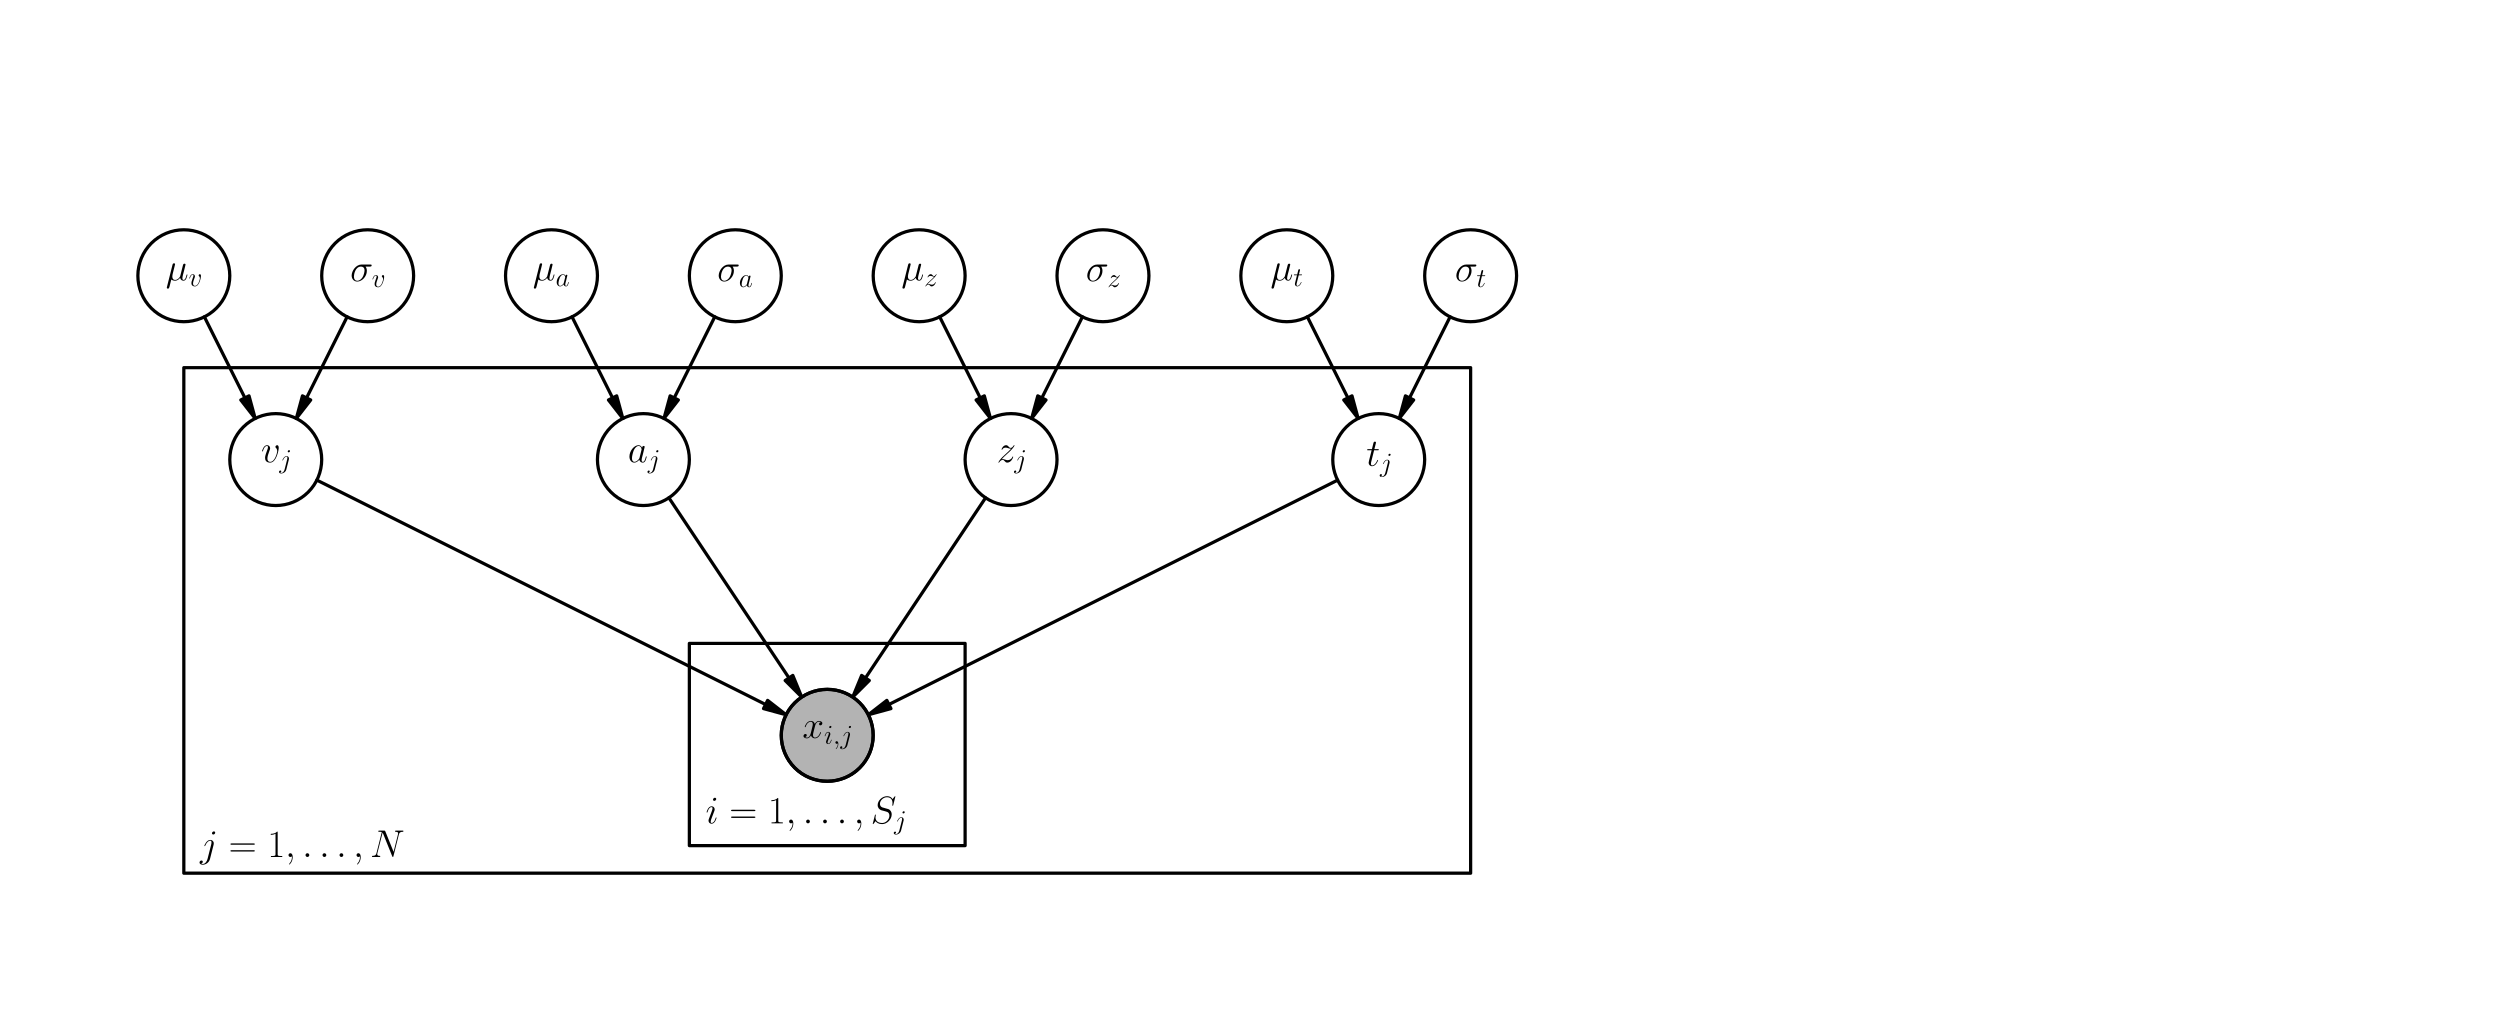
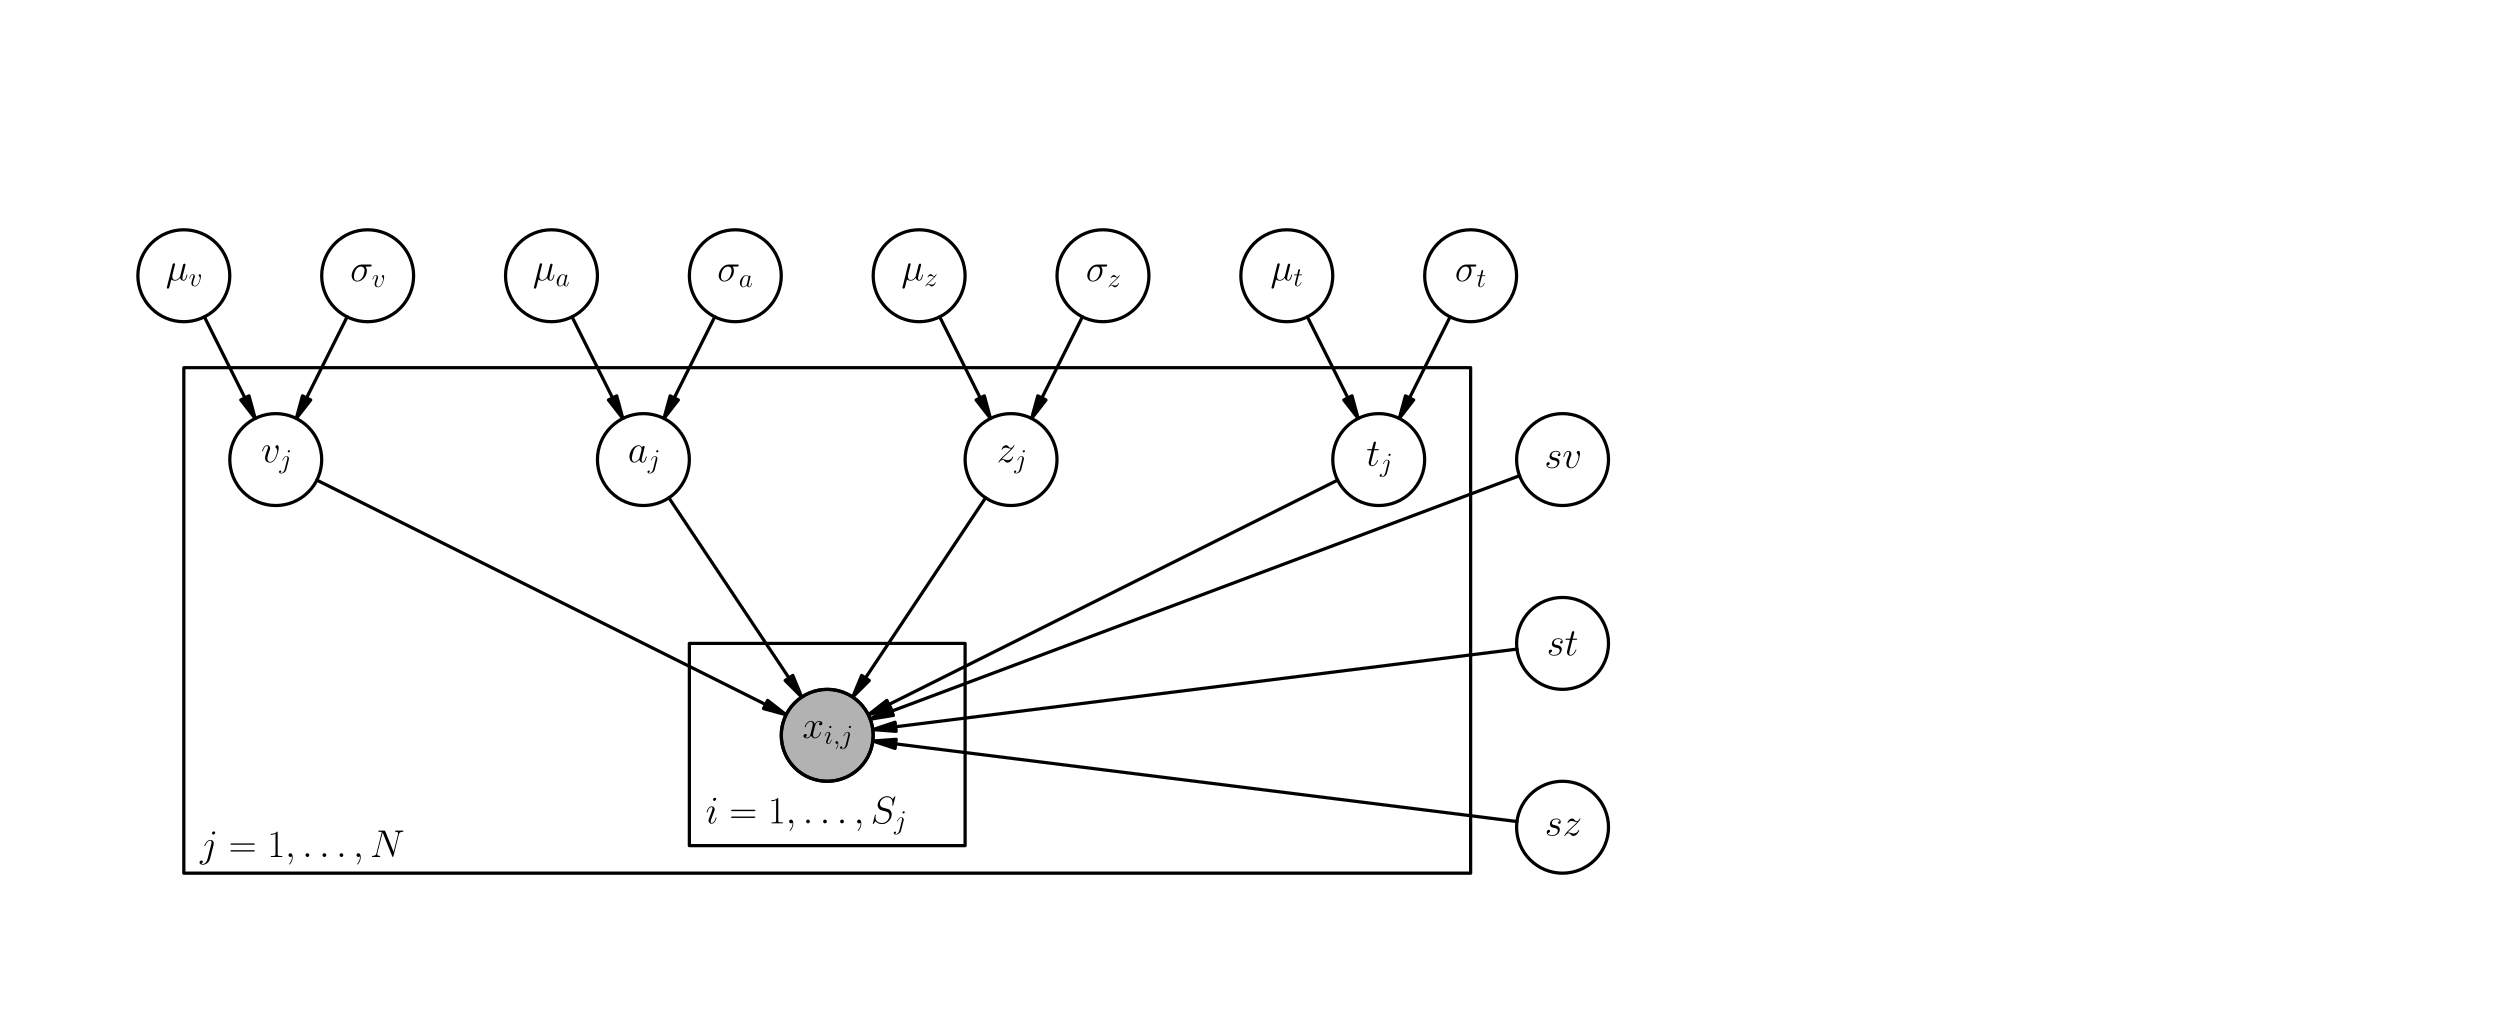
<svg xmlns="http://www.w3.org/2000/svg" xmlns:xlink="http://www.w3.org/1999/xlink" height="311pt" version="1.1" viewBox="0 0 771 311" width="771pt">
  <defs>
    <style type="text/css">
*{stroke-linecap:square;stroke-linejoin:round;}
  </style>
  </defs>
  <g id="figure_1">
    <g id="patch_1">
      <path d=" M0 311.811 L771.024 311.811 L771.024 0 L0 0 z " style="fill:#ffffff;" />
    </g>
    <g id="axes_1">
      <g id="patch_2">
        <path clip-path="url(#pbed307b0b0)" d=" M56.693 269.291 L453.543 269.291 L453.543 113.386 L56.693 113.386 z " style="fill:none;stroke:#000000;" />
      </g>
      <g id="patch_3">
        <path clip-path="url(#pbed307b0b0)" d=" M212.598 260.787 L297.638 260.787 L297.638 198.425 L212.598 198.425 z " style="fill:none;stroke:#000000;" />
      </g>
      <g id="patch_4">
-         <path clip-path="url(#pbed307b0b0)" d=" M78.701 129.055 L74.264 123.351 L75.532 122.717 L63.031 97.716 L63.031 97.716 L75.532 122.717 L76.799 122.083 L78.701 129.055 z " style="stroke:#000000;" />
+         <path clip-path="url(#pbed307b0b0)" d=" M78.701 129.055 L74.264 123.351 L75.532 122.717 L63.031 97.716 L63.031 97.716 L75.532 122.717 L76.799 122.083 z " style="stroke:#000000;" />
      </g>
      <g id="patch_5">
-         <path clip-path="url(#pbed307b0b0)" d=" M91.378 129.055 L93.279 122.083 L94.547 122.717 L107.047 97.716 L107.047 97.716 L94.547 122.717 L95.815 123.351 L91.378 129.055 z " style="stroke:#000000;" />
+         <path clip-path="url(#pbed307b0b0)" d=" M91.378 129.055 L93.279 122.083 L94.547 122.717 L107.047 97.716 L107.047 97.716 L94.547 122.717 L95.815 123.351 z " style="stroke:#000000;" />
      </g>
      <g id="patch_6">
-         <path clip-path="url(#pbed307b0b0)" d=" M192.087 129.055 L187.65 123.351 L188.918 122.717 L176.417 97.716 L176.417 97.716 L188.918 122.717 L190.185 122.083 L192.087 129.055 z " style="stroke:#000000;" />
+         <path clip-path="url(#pbed307b0b0)" d=" M192.087 129.055 L187.65 123.351 L188.918 122.717 L176.417 97.716 L176.417 97.716 L188.918 122.717 L190.185 122.083 z " style="stroke:#000000;" />
      </g>
      <g id="patch_7">
-         <path clip-path="url(#pbed307b0b0)" d=" M204.764 129.055 L206.665 122.083 L207.933 122.717 L220.433 97.716 L220.433 97.716 L207.933 122.717 L209.201 123.351 L204.764 129.055 z " style="stroke:#000000;" />
+         <path clip-path="url(#pbed307b0b0)" d=" M204.764 129.055 L206.665 122.083 L207.933 122.717 L220.433 97.716 L220.433 97.716 L207.933 122.717 L209.201 123.351 z " style="stroke:#000000;" />
      </g>
      <g id="patch_8">
-         <path clip-path="url(#pbed307b0b0)" d=" M305.473 129.055 L301.036 123.351 L302.303 122.717 L289.803 97.716 L289.803 97.716 L302.303 122.717 L303.571 122.083 L305.473 129.055 z " style="stroke:#000000;" />
+         <path clip-path="url(#pbed307b0b0)" d=" M305.473 129.055 L301.036 123.351 L302.303 122.717 L289.803 97.716 L289.803 97.716 L302.303 122.717 L303.571 122.083 z " style="stroke:#000000;" />
      </g>
      <g id="patch_9">
-         <path clip-path="url(#pbed307b0b0)" d=" M318.149 129.055 L320.051 122.083 L321.319 122.717 L333.819 97.716 L333.819 97.716 L321.319 122.717 L322.586 123.351 L318.149 129.055 z " style="stroke:#000000;" />
+         <path clip-path="url(#pbed307b0b0)" d=" M318.149 129.055 L320.051 122.083 L321.319 122.717 L333.819 97.716 L333.819 97.716 L321.319 122.717 L322.586 123.351 z " style="stroke:#000000;" />
      </g>
      <g id="patch_10">
-         <path clip-path="url(#pbed307b0b0)" d=" M418.858 129.055 L414.421 123.351 L415.689 122.717 L403.189 97.716 L403.189 97.716 L415.689 122.717 L416.957 122.083 L418.858 129.055 z " style="stroke:#000000;" />
+         <path clip-path="url(#pbed307b0b0)" d=" M418.858 129.055 L414.421 123.351 L415.689 122.717 L403.189 97.716 L403.189 97.716 L415.689 122.717 L416.957 122.083 z " style="stroke:#000000;" />
      </g>
      <g id="patch_11">
-         <path clip-path="url(#pbed307b0b0)" d=" M431.535 129.055 L433.437 122.083 L434.705 122.717 L447.205 97.716 L447.205 97.716 L434.705 122.717 L435.972 123.351 L431.535 129.055 z " style="stroke:#000000;" />
+         <path clip-path="url(#pbed307b0b0)" d=" M431.535 129.055 L433.437 122.083 L434.705 122.717 L447.205 97.716 L447.205 97.716 L434.705 122.717 L435.972 123.351 z " style="stroke:#000000;" />
      </g>
      <g id="patch_12">
-         <path clip-path="url(#pbed307b0b0)" d=" M242.441 220.433 L235.469 218.532 L236.103 217.264 L97.716 148.071 L97.716 148.071 L236.103 217.264 L236.737 215.996 L242.441 220.433 z " style="stroke:#000000;" />
+         <path clip-path="url(#pbed307b0b0)" d=" M242.441 220.433 L235.469 218.532 L236.103 217.264 L97.716 148.071 L97.716 148.071 L236.103 217.264 L236.737 215.996 z " style="stroke:#000000;" />
      </g>
      <g id="patch_13">
-         <path clip-path="url(#pbed307b0b0)" d=" M247.256 214.979 L242.146 209.869 L243.325 209.082 L206.287 153.525 L206.287 153.525 L243.325 209.082 L244.505 208.296 L247.256 214.979 z " style="stroke:#000000;" />
+         <path clip-path="url(#pbed307b0b0)" d=" M247.256 214.979 L242.146 209.869 L243.325 209.082 L206.287 153.525 L206.287 153.525 L243.325 209.082 L244.505 208.296 z " style="stroke:#000000;" />
      </g>
      <g id="patch_14">
-         <path clip-path="url(#pbed307b0b0)" d=" M262.98 214.979 L265.732 208.296 L266.911 209.082 L303.949 153.525 L303.949 153.525 L266.911 209.082 L268.09 209.869 L262.98 214.979 z " style="stroke:#000000;" />
+         <path clip-path="url(#pbed307b0b0)" d=" M262.98 214.979 L265.732 208.296 L266.911 209.082 L303.949 153.525 L303.949 153.525 L266.911 209.082 L268.09 209.869 z " style="stroke:#000000;" />
      </g>
      <g id="patch_15">
-         <path clip-path="url(#pbed307b0b0)" d=" M267.795 220.433 L273.5 215.996 L274.133 217.264 L412.52 148.071 L412.52 148.071 L274.133 217.264 L274.767 218.532 L267.795 220.433 z " style="stroke:#000000;" />
+         <path clip-path="url(#pbed307b0b0)" d=" M267.795 220.433 L273.5 215.996 L274.133 217.264 L412.52 148.071 L412.52 148.071 L274.133 217.264 L274.767 218.532 z " style="stroke:#000000;" />
      </g>
      <g id="patch_16">
+         <path clip-path="url(#pbed307b0b0)" d=" M269.182 225.014 L276.038 222.728 L276.214 224.135 L467.826 200.183 L467.826 200.183 L276.214 224.135 L276.39 225.541 z " style="stroke:#000000;" />
+       </g>
+       <g id="patch_17">
+         <path clip-path="url(#pbed307b0b0)" d=" M269.182 228.53 L276.39 228.002 L276.214 229.409 L467.826 253.36 L467.826 253.36 L276.214 229.409 L276.038 230.815 z " style="stroke:#000000;" />
+       </g>
+       <g id="patch_18">
+         <path clip-path="url(#pbed307b0b0)" d=" M268.389 221.795 L274.527 217.98 L275.024 219.307 L468.619 146.709 L468.619 146.709 L275.024 219.307 L275.522 220.634 z " style="stroke:#000000;" />
+       </g>
+       <g id="patch_19">
        <path clip-path="url(#pbed307b0b0)" d=" M453.543 99.213 C457.302 99.213 460.907 97.719 463.565 95.061 C466.223 92.403 467.717 88.798 467.717 85.039 C467.717 81.281 466.223 77.675 463.565 75.017 C460.907 72.359 457.302 70.866 453.543 70.866 C449.785 70.866 446.179 72.359 443.521 75.017 C440.863 77.675 439.37 81.281 439.37 85.039 C439.37 88.798 440.863 92.403 443.521 95.061 C446.179 97.719 449.785 99.213 453.543 99.213 z " style="fill:none;stroke:#000000;" />
      </g>
-       <g id="patch_17">
+       <g id="patch_20">
+         <path clip-path="url(#pbed307b0b0)" d=" M481.89 269.291 C485.649 269.291 489.254 267.798 491.912 265.14 C494.57 262.482 496.063 258.877 496.063 255.118 C496.063 251.359 494.57 247.754 491.912 245.096 C489.254 242.438 485.649 240.945 481.89 240.945 C478.131 240.945 474.526 242.438 471.868 245.096 C469.21 247.754 467.717 251.359 467.717 255.118 C467.717 258.877 469.21 262.482 471.868 265.14 C474.526 267.798 478.131 269.291 481.89 269.291 z " style="fill:none;stroke:#000000;" />
+       </g>
+       <g id="patch_21">
        <path clip-path="url(#pbed307b0b0)" d=" M113.386 99.213 C117.145 99.213 120.75 97.719 123.408 95.061 C126.066 92.403 127.559 88.798 127.559 85.039 C127.559 81.281 126.066 77.675 123.408 75.017 C120.75 72.359 117.145 70.866 113.386 70.866 C109.627 70.866 106.022 72.359 103.364 75.017 C100.706 77.675 99.213 81.281 99.213 85.039 C99.213 88.798 100.706 92.403 103.364 95.061 C106.022 97.719 109.627 99.213 113.386 99.213 z " style="fill:none;stroke:#000000;" />
      </g>
-       <g id="patch_18">
+       <g id="patch_22">
        <path clip-path="url(#pbed307b0b0)" d=" M311.811 155.906 C315.57 155.906 319.175 154.412 321.833 151.754 C324.491 149.096 325.984 145.491 325.984 141.732 C325.984 137.973 324.491 134.368 321.833 131.71 C319.175 129.052 315.57 127.559 311.811 127.559 C308.052 127.559 304.447 129.052 301.789 131.71 C299.131 134.368 297.638 137.973 297.638 141.732 C297.638 145.491 299.131 149.096 301.789 151.754 C304.447 154.412 308.052 155.906 311.811 155.906 z " style="fill:none;stroke:#000000;" />
      </g>
-       <g id="patch_19">
+       <g id="patch_23">
        <path clip-path="url(#pbed307b0b0)" d=" M425.197 155.906 C428.956 155.906 432.561 154.412 435.219 151.754 C437.877 149.096 439.37 145.491 439.37 141.732 C439.37 137.973 437.877 134.368 435.219 131.71 C432.561 129.052 428.956 127.559 425.197 127.559 C421.438 127.559 417.833 129.052 415.175 131.71 C412.517 134.368 411.024 137.973 411.024 141.732 C411.024 145.491 412.517 149.096 415.175 151.754 C417.833 154.412 421.438 155.906 425.197 155.906 z " style="fill:none;stroke:#000000;" />
      </g>
-       <g id="patch_20">
+       <g id="patch_24">
        <path clip-path="url(#pbed307b0b0)" d=" M283.465 99.213 C287.223 99.213 290.829 97.719 293.487 95.061 C296.144 92.403 297.638 88.798 297.638 85.039 C297.638 81.281 296.144 77.675 293.487 75.017 C290.829 72.359 287.223 70.866 283.465 70.866 C279.706 70.866 276.1 72.359 273.443 75.017 C270.785 77.675 269.291 81.281 269.291 85.039 C269.291 88.798 270.785 92.403 273.443 95.061 C276.1 97.719 279.706 99.213 283.465 99.213 z " style="fill:none;stroke:#000000;" />
      </g>
-       <g id="patch_21">
+       <g id="patch_25">
        <path clip-path="url(#pbed307b0b0)" d=" M396.85 99.213 C400.609 99.213 404.215 97.719 406.872 95.061 C409.53 92.403 411.024 88.798 411.024 85.039 C411.024 81.281 409.53 77.675 406.872 75.017 C404.215 72.359 400.609 70.866 396.85 70.866 C393.092 70.866 389.486 72.359 386.828 75.017 C384.171 77.675 382.677 81.281 382.677 85.039 C382.677 88.798 384.171 92.403 386.828 95.061 C389.486 97.719 393.092 99.213 396.85 99.213 z " style="fill:none;stroke:#000000;" />
      </g>
-       <g id="patch_22">
+       <g id="patch_26">
        <path clip-path="url(#pbed307b0b0)" d=" M56.693 99.213 C60.452 99.213 64.057 97.719 66.715 95.061 C69.373 92.403 70.866 88.798 70.866 85.039 C70.866 81.281 69.373 77.675 66.715 75.017 C64.057 72.359 60.452 70.866 56.693 70.866 C52.934 70.866 49.329 72.359 46.671 75.017 C44.013 77.675 42.52 81.281 42.52 85.039 C42.52 88.798 44.013 92.403 46.671 95.061 C49.329 97.719 52.934 99.213 56.693 99.213 z " style="fill:none;stroke:#000000;" />
      </g>
-       <g id="patch_23">
+       <g id="patch_27">
        <path clip-path="url(#pbed307b0b0)" d=" M85.039 155.906 C88.798 155.906 92.403 154.412 95.061 151.754 C97.719 149.096 99.213 145.491 99.213 141.732 C99.213 137.973 97.719 134.368 95.061 131.71 C92.403 129.052 88.798 127.559 85.039 127.559 C81.281 127.559 77.675 129.052 75.017 131.71 C72.359 134.368 70.866 137.973 70.866 141.732 C70.866 145.491 72.359 149.096 75.017 151.754 C77.675 154.412 81.281 155.906 85.039 155.906 z " style="fill:none;stroke:#000000;" />
      </g>
-       <g id="patch_24">
+       <g id="patch_28">
        <path clip-path="url(#pbed307b0b0)" d=" M340.157 99.213 C343.916 99.213 347.522 97.719 350.179 95.061 C352.837 92.403 354.331 88.798 354.331 85.039 C354.331 81.281 352.837 77.675 350.179 75.017 C347.522 72.359 343.916 70.866 340.157 70.866 C336.399 70.866 332.793 72.359 330.135 75.017 C327.478 77.675 325.984 81.281 325.984 85.039 C325.984 88.798 327.478 92.403 330.135 95.061 C332.793 97.719 336.399 99.213 340.157 99.213 z " style="fill:none;stroke:#000000;" />
      </g>
-       <g id="patch_25">
+       <g id="patch_29">
+         <path clip-path="url(#pbed307b0b0)" d=" M481.89 155.906 C485.649 155.906 489.254 154.412 491.912 151.754 C494.57 149.096 496.063 145.491 496.063 141.732 C496.063 137.973 494.57 134.368 491.912 131.71 C489.254 129.052 485.649 127.559 481.89 127.559 C478.131 127.559 474.526 129.052 471.868 131.71 C469.21 134.368 467.717 137.973 467.717 141.732 C467.717 145.491 469.21 149.096 471.868 151.754 C474.526 154.412 478.131 155.906 481.89 155.906 z " style="fill:none;stroke:#000000;" />
+       </g>
+       <g id="patch_30">
        <path clip-path="url(#pbed307b0b0)" d=" M198.425 155.906 C202.184 155.906 205.789 154.412 208.447 151.754 C211.105 149.096 212.598 145.491 212.598 141.732 C212.598 137.973 211.105 134.368 208.447 131.71 C205.789 129.052 202.184 127.559 198.425 127.559 C194.666 127.559 191.061 129.052 188.403 131.71 C185.745 134.368 184.252 137.973 184.252 141.732 C184.252 145.491 185.745 149.096 188.403 151.754 C191.061 154.412 194.666 155.906 198.425 155.906 z " style="fill:none;stroke:#000000;" />
      </g>
-       <g id="patch_26">
+       <g id="patch_31">
        <path clip-path="url(#pbed307b0b0)" d=" M226.772 99.213 C230.53 99.213 234.136 97.719 236.794 95.061 C239.452 92.403 240.945 88.798 240.945 85.039 C240.945 81.281 239.452 77.675 236.794 75.017 C234.136 72.359 230.53 70.866 226.772 70.866 C223.013 70.866 219.408 72.359 216.75 75.017 C214.092 77.675 212.598 81.281 212.598 85.039 C212.598 88.798 214.092 92.403 216.75 95.061 C219.408 97.719 223.013 99.213 226.772 99.213 z " style="fill:none;stroke:#000000;" />
      </g>
-       <g id="patch_27">
-         <path clip-path="url(#pbed307b0b0)" d=" M255.118 240.945 C258.877 240.945 262.482 239.452 265.14 236.794 C267.798 234.136 269.291 230.53 269.291 226.772 C269.291 223.013 267.798 219.408 265.14 216.75 C262.482 214.092 258.877 212.598 255.118 212.598 C251.359 212.598 247.754 214.092 245.096 216.75 C242.438 219.408 240.945 223.013 240.945 226.772 C240.945 230.53 242.438 234.136 245.096 236.794 C247.754 239.452 251.359 240.945 255.118 240.945 z " style="fill:#b3b3b3;stroke:#000000;" />
-       </g>
-       <g id="patch_28">
+       <g id="patch_32">
+         <path clip-path="url(#pbed307b0b0)" d=" M255.118 240.945 C258.877 240.945 262.482 239.452 265.14 236.794 C267.798 234.136 269.291 230.53 269.291 226.772 C269.291 223.013 267.798 219.408 265.14 216.75 C262.482 214.092 258.877 212.598 255.118 212.598 C251.359 212.598 247.754 214.092 245.096 216.75 C242.438 219.408 240.945 223.013 240.945 226.772 C240.945 230.53 242.438 234.136 245.096 236.794 C247.754 239.452 251.359 240.945 255.118 240.945 z " style="fill:#b2b2b2;stroke:#000000;" />
+       </g>
+       <g id="patch_33">
        <path clip-path="url(#pbed307b0b0)" d=" M255.118 240.945 C258.877 240.945 262.482 239.452 265.14 236.794 C267.798 234.136 269.291 230.53 269.291 226.772 C269.291 223.013 267.798 219.408 265.14 216.75 C262.482 214.092 258.877 212.598 255.118 212.598 C251.359 212.598 247.754 214.092 245.096 216.75 C242.438 219.408 240.945 223.013 240.945 226.772 C240.945 230.53 242.438 234.136 245.096 236.794 C247.754 239.452 251.359 240.945 255.118 240.945 z " style="fill:none;stroke:#000000;" />
      </g>
-       <g id="patch_29">
+       <g id="patch_34">
+         <path clip-path="url(#pbed307b0b0)" d=" M481.89 212.598 C485.649 212.598 489.254 211.105 491.912 208.447 C494.57 205.789 496.063 202.184 496.063 198.425 C496.063 194.666 494.57 191.061 491.912 188.403 C489.254 185.745 485.649 184.252 481.89 184.252 C478.131 184.252 474.526 185.745 471.868 188.403 C469.21 191.061 467.717 194.666 467.717 198.425 C467.717 202.184 469.21 205.789 471.868 208.447 C474.526 211.105 478.131 212.598 481.89 212.598 z " style="fill:none;stroke:#000000;" />
+       </g>
+       <g id="patch_35">
        <path clip-path="url(#pbed307b0b0)" d=" M170.079 99.213 C173.838 99.213 177.443 97.719 180.101 95.061 C182.759 92.403 184.252 88.798 184.252 85.039 C184.252 81.281 182.759 77.675 180.101 75.017 C177.443 72.359 173.838 70.866 170.079 70.866 C166.32 70.866 162.715 72.359 160.057 75.017 C157.399 77.675 155.906 81.281 155.906 85.039 C155.906 88.798 157.399 92.403 160.057 95.061 C162.715 97.719 166.32 99.213 170.079 99.213 z " style="fill:none;stroke:#000000;" />
      </g>
      <g id="matplotlib.axis_1" />
      <g id="matplotlib.axis_2" />
      <g id="text_1">
        <defs>
          <path d=" M74 57.703 C75.094 62 76.703 65 84.297 65 C84.594 65 85.797 65.094 85.797 66.859 C85.797 68 84.906 68 84.5 68 C82.5 68 77.406 68 75.406 68 L70.594 68 C69.203 68 67.406 68 66 68 C65.406 68 64.203 68 64.203 66.031 C64.203 65 65 65 65.703 65 C71.703 65 72.094 62.703 72.094 60.906 C72.094 60.016 72 59.703 71.703 58.312 L60.406 13.281 L39 66.297 C38.297 67.906 38.203 68 36 68 L23.797 68 C21.797 68 20.906 68 20.906 66.031 C20.906 65 21.594 65 23.5 65 C24 65 29.906 65 29.906 64.094 C29.906 63.891 29.703 63.094 29.594 62.797 L16.297 9.891 C15.094 5 12.703 2.906 6.094 2.906 C5.594 2.906 4.594 2.812 4.594 1 C4.594 0 5.594 0 5.906 0 C7.906 0 13 0 15 0 L19.797 0 C21.203 0 22.906 0 24.297 0 C25 0 26.094 0 26.094 1.906 C26.094 2.812 25.094 2.906 24.703 2.906 C21.406 2.906 18.203 3.5 18.203 7.094 C18.203 7.891 18.406 8.781 18.594 9.578 L32.094 62.969 C32.703 61.969 32.703 61.781 33.094 60.875 L56.906 1.734 C57.406 0.578 57.594 0 58.5 0 C59.5 0 59.594 0.297 60 2 z " id="CMMI12-78" />
          <path d=" M35 31.688 C35.406 33.297 35.406 34.672 35.406 35.078 C35.406 40.828 31.094 44 26.594 44 C16.5 44 11.094 29.516 11.094 28.828 C11.094 28.328 11.5 27.938 12.094 27.938 C12.906 27.938 13 28.328 13.5 29.312 C17.5 38.938 22.5 42.016 26.297 42.016 C28.406 42.016 29.5 40.906 29.5 37.453 C29.5 35.078 29.203 34.078 28.797 32.297 L19.297 -5.109 C17.406 -12.438 12.703 -18 7.203 -18 C6.797 -18 4.703 -18 2.797 -17 C5.203 -16.5 7.094 -14.625 7.094 -12.25 C7.094 -10.656 5.906 -9.062 3.703 -9.062 C1.094 -9.062 -1.297 -11.25 -1.297 -14.234 C-1.297 -18.297 3.094 -20 7.203 -20 C14.094 -20 23.203 -14.938 25.703 -5 z  M39.094 62.703 C39.094 65.203 37 66 35.797 66 C33.094 66 30.797 63.406 30.797 61.203 C30.797 59.719 32 57.922 34.203 57.922 C36.5 57.922 39.094 60.109 39.094 62.703" id="CMMI12-106" />
          <path d=" M64.297 31.516 C65.797 31.516 67.297 31.516 67.297 33.203 C67.297 35 65.594 35 63.906 35 L8 35 C6.297 35 4.594 35 4.594 33.203 C4.594 31.516 6.094 31.516 7.594 31.516 z  M63.906 14 C65.594 14 67.297 14 67.297 15.797 C67.297 17.484 65.797 17.484 64.297 17.484 L7.594 17.484 C6.094 17.484 4.594 17.484 4.594 15.797 C4.594 14 6.297 14 8 14 z " id="CMR17-61" />
          <path d=" M26.594 63.312 C26.594 65.406 26.5 65.5 25.094 65.5 C21.203 61.188 15.297 59.797 9.703 59.797 C9.406 59.797 8.906 59.797 8.797 59.5 C8.703 59.297 8.703 59.094 8.703 57 C11.797 57 17 57.594 21 59.984 L21 7.203 C21 3.688 20.797 2.5 12.203 2.5 L9.203 2.5 L9.203 0 C14 0 19 0 23.797 0 C28.594 0 33.594 0 38.406 0 L38.406 2.5 L35.406 2.5 C26.797 2.5 26.594 3.594 26.594 7.156 z " id="CMR17-49" />
          <path d=" M18.406 4.797 C18.406 7.688 16 9.672 13.594 9.672 C10.703 9.672 8.703 7.281 8.703 4.891 C8.703 2 11.094 0 13.5 0 C16.406 0 18.406 2.391 18.406 4.797" id="CMMI12-58" />
          <path d=" M19.5 -0.484 C19.5 5.359 17.594 9.672 13.5 9.672 C10.297 9.672 8.703 7.078 8.703 4.891 C8.703 2.688 10.203 0 13.594 0 C14.906 0 16 0.406 16.906 1.297 C17.094 1.5 17.203 1.5 17.297 1.5 C17.5 1.5 17.5 0.078 17.5 -0.422 C17.5 -3.75 16.906 -10.297 11.094 -16.875 C10 -18.078 10 -18.281 10 -18.484 C10 -19 10.5 -19.5 11 -19.5 C11.797 -19.5 19.5 -12.047 19.5 -0.484" id="CMMI12-59" />
        </defs>
        <g transform="translate(61.69291 266.6159)scale(0.12 -0.12)">
          <use transform="translate(0.0 19.37172)scale(0.996264)" xlink:href="#CMMI12-106" />
          <use transform="translate(73.63649 19.37172)scale(0.996264)" xlink:href="#CMR17-61" />
          <use transform="translate(173.0253 19.37172)scale(0.996264)" xlink:href="#CMR17-49" />
          <use transform="translate(218.7158 19.37172)scale(0.996264)" xlink:href="#CMMI12-59" />
          <use transform="translate(262.4173 19.37172)scale(0.996264)" xlink:href="#CMMI12-58" />
          <use transform="translate(306.1189 19.37172)scale(0.996264)" xlink:href="#CMMI12-58" />
          <use transform="translate(349.8205 19.37172)scale(0.996264)" xlink:href="#CMMI12-58" />
          <use transform="translate(393.5221 19.37172)scale(0.996264)" xlink:href="#CMMI12-59" />
          <use transform="translate(437.2237 19.37172)scale(0.996264)" xlink:href="#CMMI12-78" />
        </g>
      </g>
      <g id="text_2">
        <defs>
          <path d=" M63.5 69.109 C63.5 70 62.797 70 62.594 70 C62.203 70 62.094 69.906 60.906 68.406 C60.297 67.703 56.203 62.516 56.094 62.422 C52.797 68.906 46.203 70 42 70 C29.297 70 17.797 58.484 17.797 47.266 C17.797 39.828 22.297 35.453 27.203 33.766 C28.297 33.359 34.203 31.766 37.203 31.078 C42.297 29.688 43.594 29.297 45.703 27.109 C46.094 26.609 48.094 24.328 48.094 19.656 C48.094 10.422 39.5 0.891 29.5 0.891 C21.297 0.891 12.203 4.375 12.203 15.5 C12.203 17.375 12.594 19.766 12.906 20.75 C12.906 21.062 13 21.547 13 21.734 C13 22.141 12.797 22.641 12 22.641 C11.094 22.641 11 22.438 10.594 20.75 L5.5 0.391 C5.5 0.297 5.094 -1 5.094 -1.109 C5.094 -2 5.906 -2 6.094 -2 C6.5 -2 6.594 -1.906 7.797 -0.406 L12.406 5.562 C14.797 1.969 20 -2 29.297 -2 C42.203 -2 54 10.406 54 22.812 C54 27 53 30.672 49.203 34.328 C47.094 36.422 45.297 36.922 36.094 39.312 C29.406 41.094 28.5 41.391 26.703 42.984 C25 44.656 23.703 47.047 23.703 50.422 C23.703 58.766 32.203 67.312 41.703 67.312 C51.5 67.312 56.094 61.344 56.094 51.922 C56.094 49.344 55.594 46.656 55.594 46.266 C55.594 45.359 56.406 45.359 56.703 45.359 C57.594 45.359 57.703 45.656 58.094 47.25 z " id="CMMI12-83" />
          <path d=" M28.297 14.266 C28.297 14.766 27.906 15.172 27.297 15.172 C26.406 15.172 26.297 14.875 25.797 13.172 C23.203 4.094 19.094 1 15.797 1 C14.594 1 13.203 1.297 13.203 4.297 C13.203 6.984 14.406 9.984 15.5 12.969 L22.5 31.531 C22.797 32.328 23.5 34.125 23.5 36.016 C23.5 40.219 20.5 44 15.594 44 C6.406 44 2.703 29.531 2.703 28.734 C2.703 28.344 3.094 27.844 3.797 27.844 C4.703 27.844 4.797 28.234 5.203 29.625 C7.594 37.938 11.406 41.906 15.297 41.906 C16.203 41.906 17.906 41.906 17.906 38.719 C17.906 36.125 16.594 32.828 15.797 30.641 L8.797 12.078 C8.203 10.484 7.594 8.875 7.594 7.078 C7.594 2.594 10.703 -1 15.5 -1 C24.703 -1 28.297 13.578 28.297 14.266 M27.5 62.703 C27.5 64.203 26.297 66 24.094 66 C21.797 66 19.203 63.797 19.203 61.203 C19.203 58.719 21.297 57.922 22.5 57.922 C25.203 57.922 27.5 60.516 27.5 62.703" id="CMMI12-105" />
        </defs>
        <g transform="translate(217.5984 257.3371)scale(0.12 -0.12)">
          <use transform="translate(0.0 28.50406)scale(0.996264)" xlink:href="#CMMI12-105" />
          <use transform="translate(60.95261 28.50406)scale(0.996264)" xlink:href="#CMR17-61" />
          <use transform="translate(160.3414 28.50406)scale(0.996264)" xlink:href="#CMR17-49" />
          <use transform="translate(206.0319 28.50406)scale(0.996264)" xlink:href="#CMMI12-59" />
          <use transform="translate(249.7335 28.50406)scale(0.996264)" xlink:href="#CMMI12-58" />
          <use transform="translate(293.435 28.50406)scale(0.996264)" xlink:href="#CMMI12-58" />
          <use transform="translate(337.1366 28.50406)scale(0.996264)" xlink:href="#CMMI12-58" />
          <use transform="translate(380.8382 28.50406)scale(0.996264)" xlink:href="#CMMI12-59" />
          <use transform="translate(424.5398 28.50406)scale(0.996264)" xlink:href="#CMMI12-83" />
          <use transform="translate(484.5343 13.56014)scale(0.6973818)" xlink:href="#CMMI12-106" />
        </g>
      </g>
      <g id="text_3">
        <defs>
          <path d=" M50.797 37.609 C52.094 37.609 55.406 37.609 55.406 40.797 C55.406 43 53.5 43 51.703 43 L29.594 43 C14.594 43 3.797 26.328 3.797 14.562 C3.797 6.094 9.297 -1 18.297 -1 C30.094 -1 43 11.672 43 26.625 C43 30.516 42.094 34.312 39.703 37.609 z  M18.406 1 C13.297 1 9.594 4.891 9.594 11.781 C9.594 17.766 13.203 37.609 27.906 37.609 C32.203 37.609 37 35.516 37 27.828 C37 24.328 35.406 15.969 31.906 10.172 C28.297 4.297 22.906 1 18.406 1" id="CMMI12-27" />
          <path d=" M20.094 40.094 L29.297 40.094 C31.203 40.094 32.203 40.094 32.203 41.891 C32.203 43 31.594 43 29.594 43 L20.797 43 L24.5 57.688 C24.906 59.078 24.906 59.281 24.906 60 C24.906 61.609 23.594 62.5 22.297 62.5 C21.5 62.5 19.203 62.203 18.406 58.984 L14.5 43 L5.094 43 C3.094 43 2.203 43 2.203 41.094 C2.203 40.094 2.906 40.094 4.797 40.094 L13.703 40.094 L7.094 13.766 C6.297 10.281 6 9.281 6 7.984 C6 3.297 9.297 -1 14.906 -1 C25 -1 30.406 13.578 30.406 14.266 C30.406 14.875 30 15.172 29.406 15.172 C29.203 15.172 28.797 15.172 28.594 14.766 C28.5 14.672 28.406 14.562 27.703 12.969 C25.594 7.984 21 1 15.203 1 C12.203 1 12 3.5 12 5.688 C12 5.781 12 7.688 12.297 8.875 z " id="CMMI12-116" />
        </defs>
        <g transform="translate(448.6876 88.50969)scale(0.12 -0.12)">
          <use transform="translate(0.0 14.94391)scale(0.996264)" xlink:href="#CMMI12-27" />
          <use transform="translate(55.44546 0.0)scale(0.6973818)" xlink:href="#CMMI12-116" />
        </g>
      </g>
      <g id="text_4">
        <defs>
+           <path d=" M22.797 20 C24.5 19.703 27.203 19.109 27.797 19 C29.094 18.625 33.594 17.031 33.594 12.234 C33.594 9.156 30.797 1.094 19.203 1.094 C17.094 1.094 9.594 1.094 7.594 6.812 C11.594 6.312 13.594 9.422 13.594 11.641 C13.594 13.75 12.203 14.844 10.203 14.844 C8 14.844 5.094 13.141 5.094 8.625 C5.094 2.703 11.094 -1 19.094 -1 C34.297 -1 38.797 10.172 38.797 15.375 C38.797 16.859 38.797 19.656 35.594 22.844 C33.094 25.25 30.703 25.75 25.297 26.844 C22.594 27.438 18.297 28.344 18.297 32.828 C18.297 34.828 20.094 42.016 29.594 42.016 C33.797 42.016 37.906 40.453 38.906 37 C34.5 37 34.297 33.203 34.297 33.109 C34.297 31 36.203 30.406 37.094 30.406 C38.5 30.406 41.297 31.484 41.297 35.641 C41.297 39.766 37.5 44 29.703 44 C16.594 44 13.094 33.75 13.094 29.672 C13.094 22.094 20.5 20.5 22.797 20" id="CMMI12-115" />
+           <path d=" M12.703 7.594 C17 12.547 20.5 15.688 25.5 20.25 C31.5 25.5 34.094 28.016 35.5 29.547 C42.5 36.531 46 42.391 46 43.188 C46 44 45.203 44 45 44 C44.297 44 44.094 43.641 43.594 42.969 C41.094 38.969 38.703 36.984 36.094 36.984 C34 36.984 32.906 37.828 31 40.078 C28.906 42.422 27.203 44 24.297 44 C17 44 12.594 35.203 12.594 33.172 C12.594 32.891 12.703 32.312 13.594 32.312 C14.406 32.312 14.5 32.672 14.797 33.328 C16.5 37.062 21.297 37.719 23.203 37.719 C25.297 37.719 27.297 37.125 29.406 36.359 C33.203 35 34.797 35 35.797 35 C36.5 35 36.906 35 37.406 35.094 C34.094 31.156 28.703 26.297 24.203 22.156 L14.094 12.75 C8 6.484 4.297 0.516 4.297 -0.188 C4.297 -0.797 4.797 -1 5.406 -1 C6 -1 6.094 -0.891 6.797 0.219 C8.406 2.547 11.594 6 15.297 6 C17.406 6 18.406 5.344 20.406 3.016 C22.297 0.953 24 -1 27.203 -1 C37 -1 42.594 11.469 42.594 13.734 C42.594 14.141 42.5 14.719 41.5 14.719 C40.703 14.719 40.594 14.328 40.297 13.359 C38.094 7.625 32.203 5.281 28.297 5.281 C26.203 5.281 24.203 5.875 22.094 6.641 C18.094 8 17 8 15.703 8 C14.703 8 13.594 8 12.703 7.594" id="CMMI12-122" />
+         </defs>
+         <g transform="translate(476.4138 257.6918)scale(0.12 -0.12)">
+           <use transform="scale(0.996264)" xlink:href="#CMMI12-115" />
+           <use transform="translate(45.95005 0.0)scale(0.996264)" xlink:href="#CMMI12-122" />
+         </g>
+       </g>
+       <g id="text_5">
+         <defs>
          <path d=" M45.703 37.328 C45.703 43.609 42.5 44 41.703 44 C39.297 44 37.094 41.609 37.094 39.609 C37.094 38.422 37.797 37.719 38.203 37.328 C39.203 36.422 41.797 33.734 41.797 28.547 C41.797 24.344 35.797 1 23.797 1 C17.703 1 16.5 6.094 16.5 9.781 C16.5 14.766 18.797 21.75 21.5 28.938 C23.094 33.031 23.5 34.031 23.5 36.016 C23.5 40.219 20.5 44 15.594 44 C6.406 44 2.703 29.531 2.703 28.734 C2.703 28.344 3.094 27.844 3.797 27.844 C4.703 27.844 4.797 28.234 5.203 29.641 C7.594 38.219 11.5 42.016 15.297 42.016 C16.203 42.016 17.906 42.016 17.906 38.719 C17.906 36.125 16.797 33.234 15.297 29.438 C10.5 16.672 10.5 13.578 10.5 11.172 C10.5 8.984 10.797 4.891 13.906 2.094 C17.5 -1 22.5 -1 23.406 -1 C40 -1 45.703 31.625 45.703 37.328" id="CMMI12-118" />
        </defs>
        <g transform="translate(107.9974 88.50969)scale(0.12 -0.12)">
          <use transform="translate(0.0 14.94391)scale(0.996264)" xlink:href="#CMMI12-27" />
          <use transform="translate(55.44546 0.0)scale(0.6973818)" xlink:href="#CMMI12-118" />
        </g>
      </g>
-       <g id="text_5">
-         <defs>
-           <path d=" M12.703 7.594 C17 12.547 20.5 15.688 25.5 20.25 C31.5 25.5 34.094 28.016 35.5 29.547 C42.5 36.531 46 42.391 46 43.188 C46 44 45.203 44 45 44 C44.297 44 44.094 43.641 43.594 42.969 C41.094 38.969 38.703 36.984 36.094 36.984 C34 36.984 32.906 37.828 31 40.078 C28.906 42.422 27.203 44 24.297 44 C17 44 12.594 35.203 12.594 33.172 C12.594 32.891 12.703 32.312 13.594 32.312 C14.406 32.312 14.5 32.672 14.797 33.328 C16.5 37.062 21.297 37.719 23.203 37.719 C25.297 37.719 27.297 37.125 29.406 36.359 C33.203 35 34.797 35 35.797 35 C36.5 35 36.906 35 37.406 35.094 C34.094 31.156 28.703 26.297 24.203 22.156 L14.094 12.75 C8 6.484 4.297 0.516 4.297 -0.188 C4.297 -0.797 4.797 -1 5.406 -1 C6 -1 6.094 -0.891 6.797 0.219 C8.406 2.547 11.594 6 15.297 6 C17.406 6 18.406 5.344 20.406 3.016 C22.297 0.953 24 -1 27.203 -1 C37 -1 42.594 11.469 42.594 13.734 C42.594 14.141 42.5 14.719 41.5 14.719 C40.703 14.719 40.594 14.328 40.297 13.359 C38.094 7.625 32.203 5.281 28.297 5.281 C26.203 5.281 24.203 5.875 22.094 6.641 C18.094 8 17 8 15.703 8 C14.703 8 13.594 8 12.703 7.594" id="CMMI12-122" />
-         </defs>
+       <g id="text_6">
        <g transform="translate(307.3797 145.9775)scale(0.12 -0.12)">
          <use transform="translate(0.0 28.50406)scale(0.996264)" xlink:href="#CMMI12-122" />
          <use transform="translate(45.31575 13.56014)scale(0.6973818)" xlink:href="#CMMI12-106" />
        </g>
      </g>
-       <g id="text_6">
+       <g id="text_7">
        <g transform="translate(421.3709 147.0805)scale(0.12 -0.12)">
          <use transform="translate(0.0 28.50406)scale(0.996264)" xlink:href="#CMMI12-116" />
          <use transform="translate(35.22633 13.56014)scale(0.6973818)" xlink:href="#CMMI12-106" />
        </g>
      </g>
-       <g id="text_7">
+       <g id="text_8">
        <defs>
          <path d=" M14.406 2.203 C16.906 -0.094 20.594 -1 24 -1 C30.406 -1 34.797 3.297 37.094 6.391 C38.094 1.094 42.297 -1 45.797 -1 C48.797 -1 51.203 0.797 53 4.391 C54.594 7.781 56 13.875 56 14.266 C56 14.766 55.594 15.172 55 15.172 C54.094 15.172 54 14.672 53.594 13.172 C52.094 7.281 50.203 1 46.094 1 C43.203 1 43 3.594 43 5.594 C43 7.891 43.906 11.469 44.594 14.469 L47.406 25.25 C47.797 27.141 48.906 31.625 49.406 33.422 C50 35.828 51.094 40.109 51.094 40.516 C51.094 42.016 49.906 43.016 48.406 43.016 C47.5 43.016 45.406 42.609 44.594 39.609 L37.594 11.875 C37.094 9.875 37.094 9.672 35.797 8.078 C34.594 6.391 30.703 1 24.406 1 C18.797 1 17 5.094 17 9.781 C17 12.672 17.906 16.172 18.297 17.859 L22.797 35.828 C23.297 37.719 24.094 40.906 24.094 41.516 C24.094 43.109 22.797 44 21.5 44 C20.594 44 18.406 43.703 17.594 40.516 L3.094 -17.312 C3 -17.812 2.797 -18.406 2.797 -19 C2.797 -20.5 4 -21.5 5.5 -21.5 C8.406 -21.5 9 -19.203 9.703 -16.391 z " id="CMMI12-22" />
        </defs>
        <g transform="translate(277.9736 88.77535)scale(0.12 -0.12)">
          <use transform="translate(0.0 19.37172)scale(0.996264)" xlink:href="#CMMI12-22" />
          <use transform="translate(58.69142 4.427808)scale(0.6973818)" xlink:href="#CMMI12-122" />
        </g>
      </g>
-       <g id="text_8">
+       <g id="text_9">
        <g transform="translate(391.7999 88.77535)scale(0.12 -0.12)">
          <use transform="translate(0.0 19.37172)scale(0.996264)" xlink:href="#CMMI12-22" />
          <use transform="translate(58.69142 4.427808)scale(0.6973818)" xlink:href="#CMMI12-116" />
        </g>
      </g>
-       <g id="text_9">
+       <g id="text_10">
        <g transform="translate(51.10969 88.77535)scale(0.12 -0.12)">
          <use transform="translate(0.0 19.37172)scale(0.996264)" xlink:href="#CMMI12-22" />
          <use transform="translate(58.69142 4.427808)scale(0.6973818)" xlink:href="#CMMI12-118" />
        </g>
      </g>
-       <g id="text_10">
+       <g id="text_11">
        <g transform="translate(80.4974 145.9775)scale(0.12 -0.12)">
          <use transform="translate(0.0 28.50406)scale(0.996264)" xlink:href="#CMMI12-118" />
          <use transform="translate(47.16058 13.56014)scale(0.6973818)" xlink:href="#CMMI12-106" />
        </g>
      </g>
-       <g id="text_11">
+       <g id="text_12">
        <g transform="translate(334.8613 88.50969)scale(0.12 -0.12)">
          <use transform="translate(0.0 14.94391)scale(0.996264)" xlink:href="#CMMI12-27" />
          <use transform="translate(55.44546 0.0)scale(0.6973818)" xlink:href="#CMMI12-122" />
        </g>
      </g>
-       <g id="text_12">
+       <g id="text_13">
+         <g transform="translate(476.3031 144.306)scale(0.12 -0.12)">
+           <use transform="scale(0.996264)" xlink:href="#CMMI12-115" />
+           <use transform="translate(45.95005 0.0)scale(0.996264)" xlink:href="#CMMI12-118" />
+         </g>
+       </g>
+       <g id="text_14">
        <defs>
          <path d=" M30.094 11.875 C29.594 10.172 29.594 9.984 28.203 8.078 C26 5.281 21.594 1 16.906 1 C12.797 1 10.5 4.688 10.5 10.578 C10.5 16.062 13.594 27.234 15.5 31.438 C18.906 38.422 23.594 42.016 27.5 42.016 C34.094 42.016 35.406 33.828 35.406 33.031 C35.406 32.938 35.094 31.625 35 31.438 z  M36.5 37.422 C35.406 40.016 32.703 44 27.5 44 C16.203 44 4 29.438 4 14.672 C4 4.797 9.797 -1 16.594 -1 C22.094 -1 26.797 3.297 29.594 6.594 C30.594 0.703 35.297 -1 38.297 -1 C41.297 -1 43.703 0.797 45.5 4.391 C47.094 7.781 48.5 13.875 48.5 14.266 C48.5 14.766 48.094 15.172 47.5 15.172 C46.594 15.172 46.5 14.672 46.094 13.172 C44.594 7.281 42.703 1 38.594 1 C35.703 1 35.5 3.594 35.5 5.594 C35.5 7.891 35.797 8.984 36.703 12.875 C37.406 15.375 37.906 17.562 38.703 20.453 C42.406 35.422 43.297 39.016 43.297 39.609 C43.297 41.016 42.203 42.109 40.703 42.109 C37.5 42.109 36.703 38.625 36.5 37.422" id="CMMI12-97" />
        </defs>
        <g transform="translate(193.6404 145.9775)scale(0.12 -0.12)">
          <use transform="translate(0.0 28.50406)scale(0.996264)" xlink:href="#CMMI12-97" />
          <use transform="translate(51.20786 13.56014)scale(0.6973818)" xlink:href="#CMMI12-106" />
        </g>
      </g>
-       <g id="text_13">
+       <g id="text_15">
        <g transform="translate(221.1959 88.50969)scale(0.12 -0.12)">
          <use transform="translate(0.0 14.94391)scale(0.996264)" xlink:href="#CMMI12-27" />
          <use transform="translate(55.44546 0.0)scale(0.6973818)" xlink:href="#CMMI12-97" />
        </g>
      </g>
-       <g id="text_14">
+       <g id="text_16">
        <defs>
          <path d=" M47.406 40.719 C44.203 40.109 43 37.719 43 35.828 C43 33.422 44.906 32.625 46.297 32.625 C49.297 32.625 51.406 35.219 51.406 37.922 C51.406 42.109 46.594 44 42.406 44 C36.297 44 32.906 38.016 32 36.125 C29.703 44 23.5 44 21.703 44 C11.5 44 6.094 30.938 6.094 28.734 C6.094 28.344 6.5 27.844 7.203 27.844 C8 27.844 8.203 28.438 8.406 28.844 C11.797 39.922 18.5 42.016 21.406 42.016 C25.906 42.016 26.797 37.812 26.797 35.422 C26.797 33.234 26.203 30.938 25 26.141 L21.594 12.469 C20.094 6.484 17.203 1 11.906 1 C11.406 1 8.906 1 6.797 2.297 C10.406 3 11.203 5.984 11.203 7.188 C11.203 9.188 9.703 10.375 7.797 10.375 C5.406 10.375 2.797 8.281 2.797 5.094 C2.797 0.891 7.5 -1 11.797 -1 C16.594 -1 20 2.797 22.094 6.891 C23.703 1 28.703 -1 32.406 -1 C42.594 -1 48 12.078 48 14.266 C48 14.766 47.594 15.172 47 15.172 C46.094 15.172 46 14.672 45.703 13.875 C43 5.094 37.203 1 32.703 1 C29.203 1 27.297 3.594 27.297 7.688 C27.297 9.875 27.703 11.469 29.297 18.062 L32.797 31.625 C34.297 37.625 37.703 42.016 42.297 42.016 C42.5 42.016 45.297 42.016 47.406 40.719" id="CMMI12-120" />
        </defs>
        <g transform="translate(247.462 231.0168)scale(0.12 -0.12)">
          <use transform="translate(0.0 28.50406)scale(0.996264)" xlink:href="#CMMI12-120" />
          <use transform="translate(55.43406 13.56014)scale(0.6973818)" xlink:href="#CMMI12-105" />
          <use transform="translate(78.72897 13.56014)scale(0.6973818)" xlink:href="#CMMI12-59" />
          <use transform="translate(97.6969 13.56014)scale(0.6973818)" xlink:href="#CMMI12-106" />
        </g>
      </g>
-       <g id="text_15">
+       <g id="text_17">
+         <g transform="translate(477.0192 202.1019)scale(0.12 -0.12)">
+           <use transform="scale(0.996264)" xlink:href="#CMMI12-115" />
+           <use transform="translate(45.95005 0.0)scale(0.996264)" xlink:href="#CMMI12-116" />
+         </g>
+       </g>
+       <g id="text_18">
        <g transform="translate(164.3082 88.77535)scale(0.12 -0.12)">
          <use transform="translate(0.0 19.37172)scale(0.996264)" xlink:href="#CMMI12-22" />
          <use transform="translate(58.69142 4.427808)scale(0.6973818)" xlink:href="#CMMI12-97" />
        </g>
      </g>
    </g>
  </g>
  <defs>
    <clipPath id="pbed307b0b0">
      <rect height="311.811" width="771.024" x="0.0" y="0.0" />
    </clipPath>
  </defs>
</svg>
